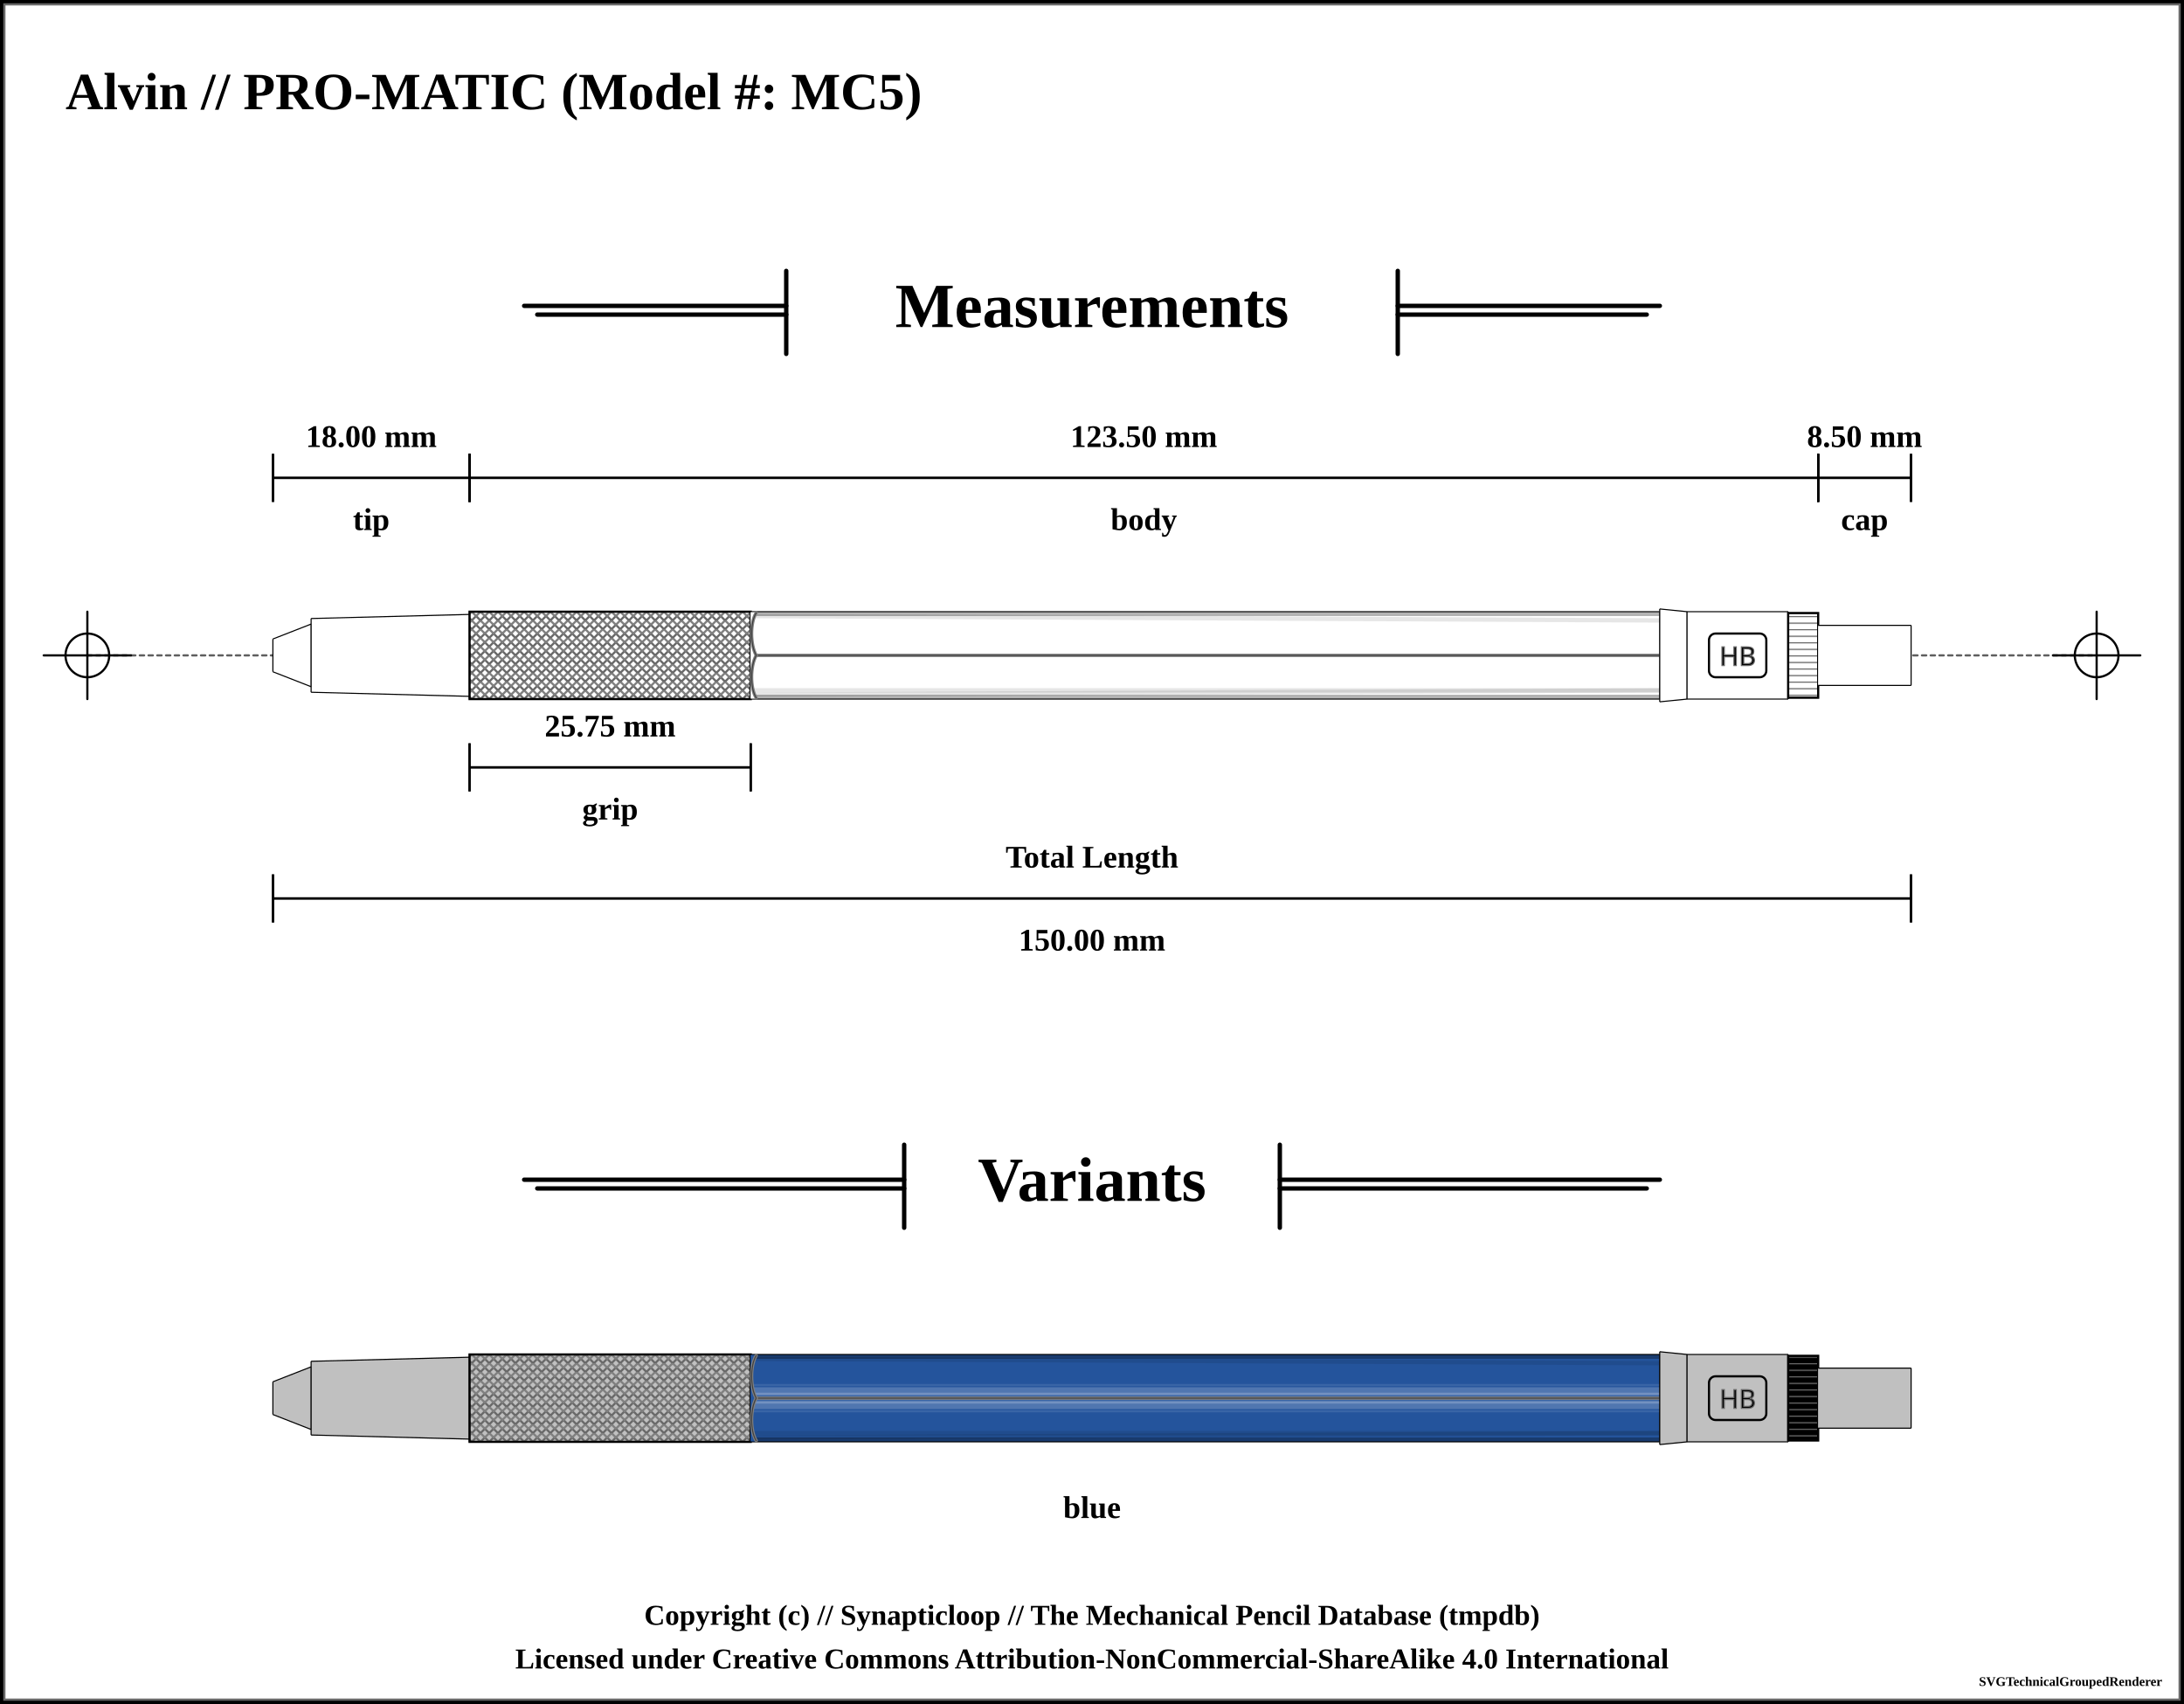
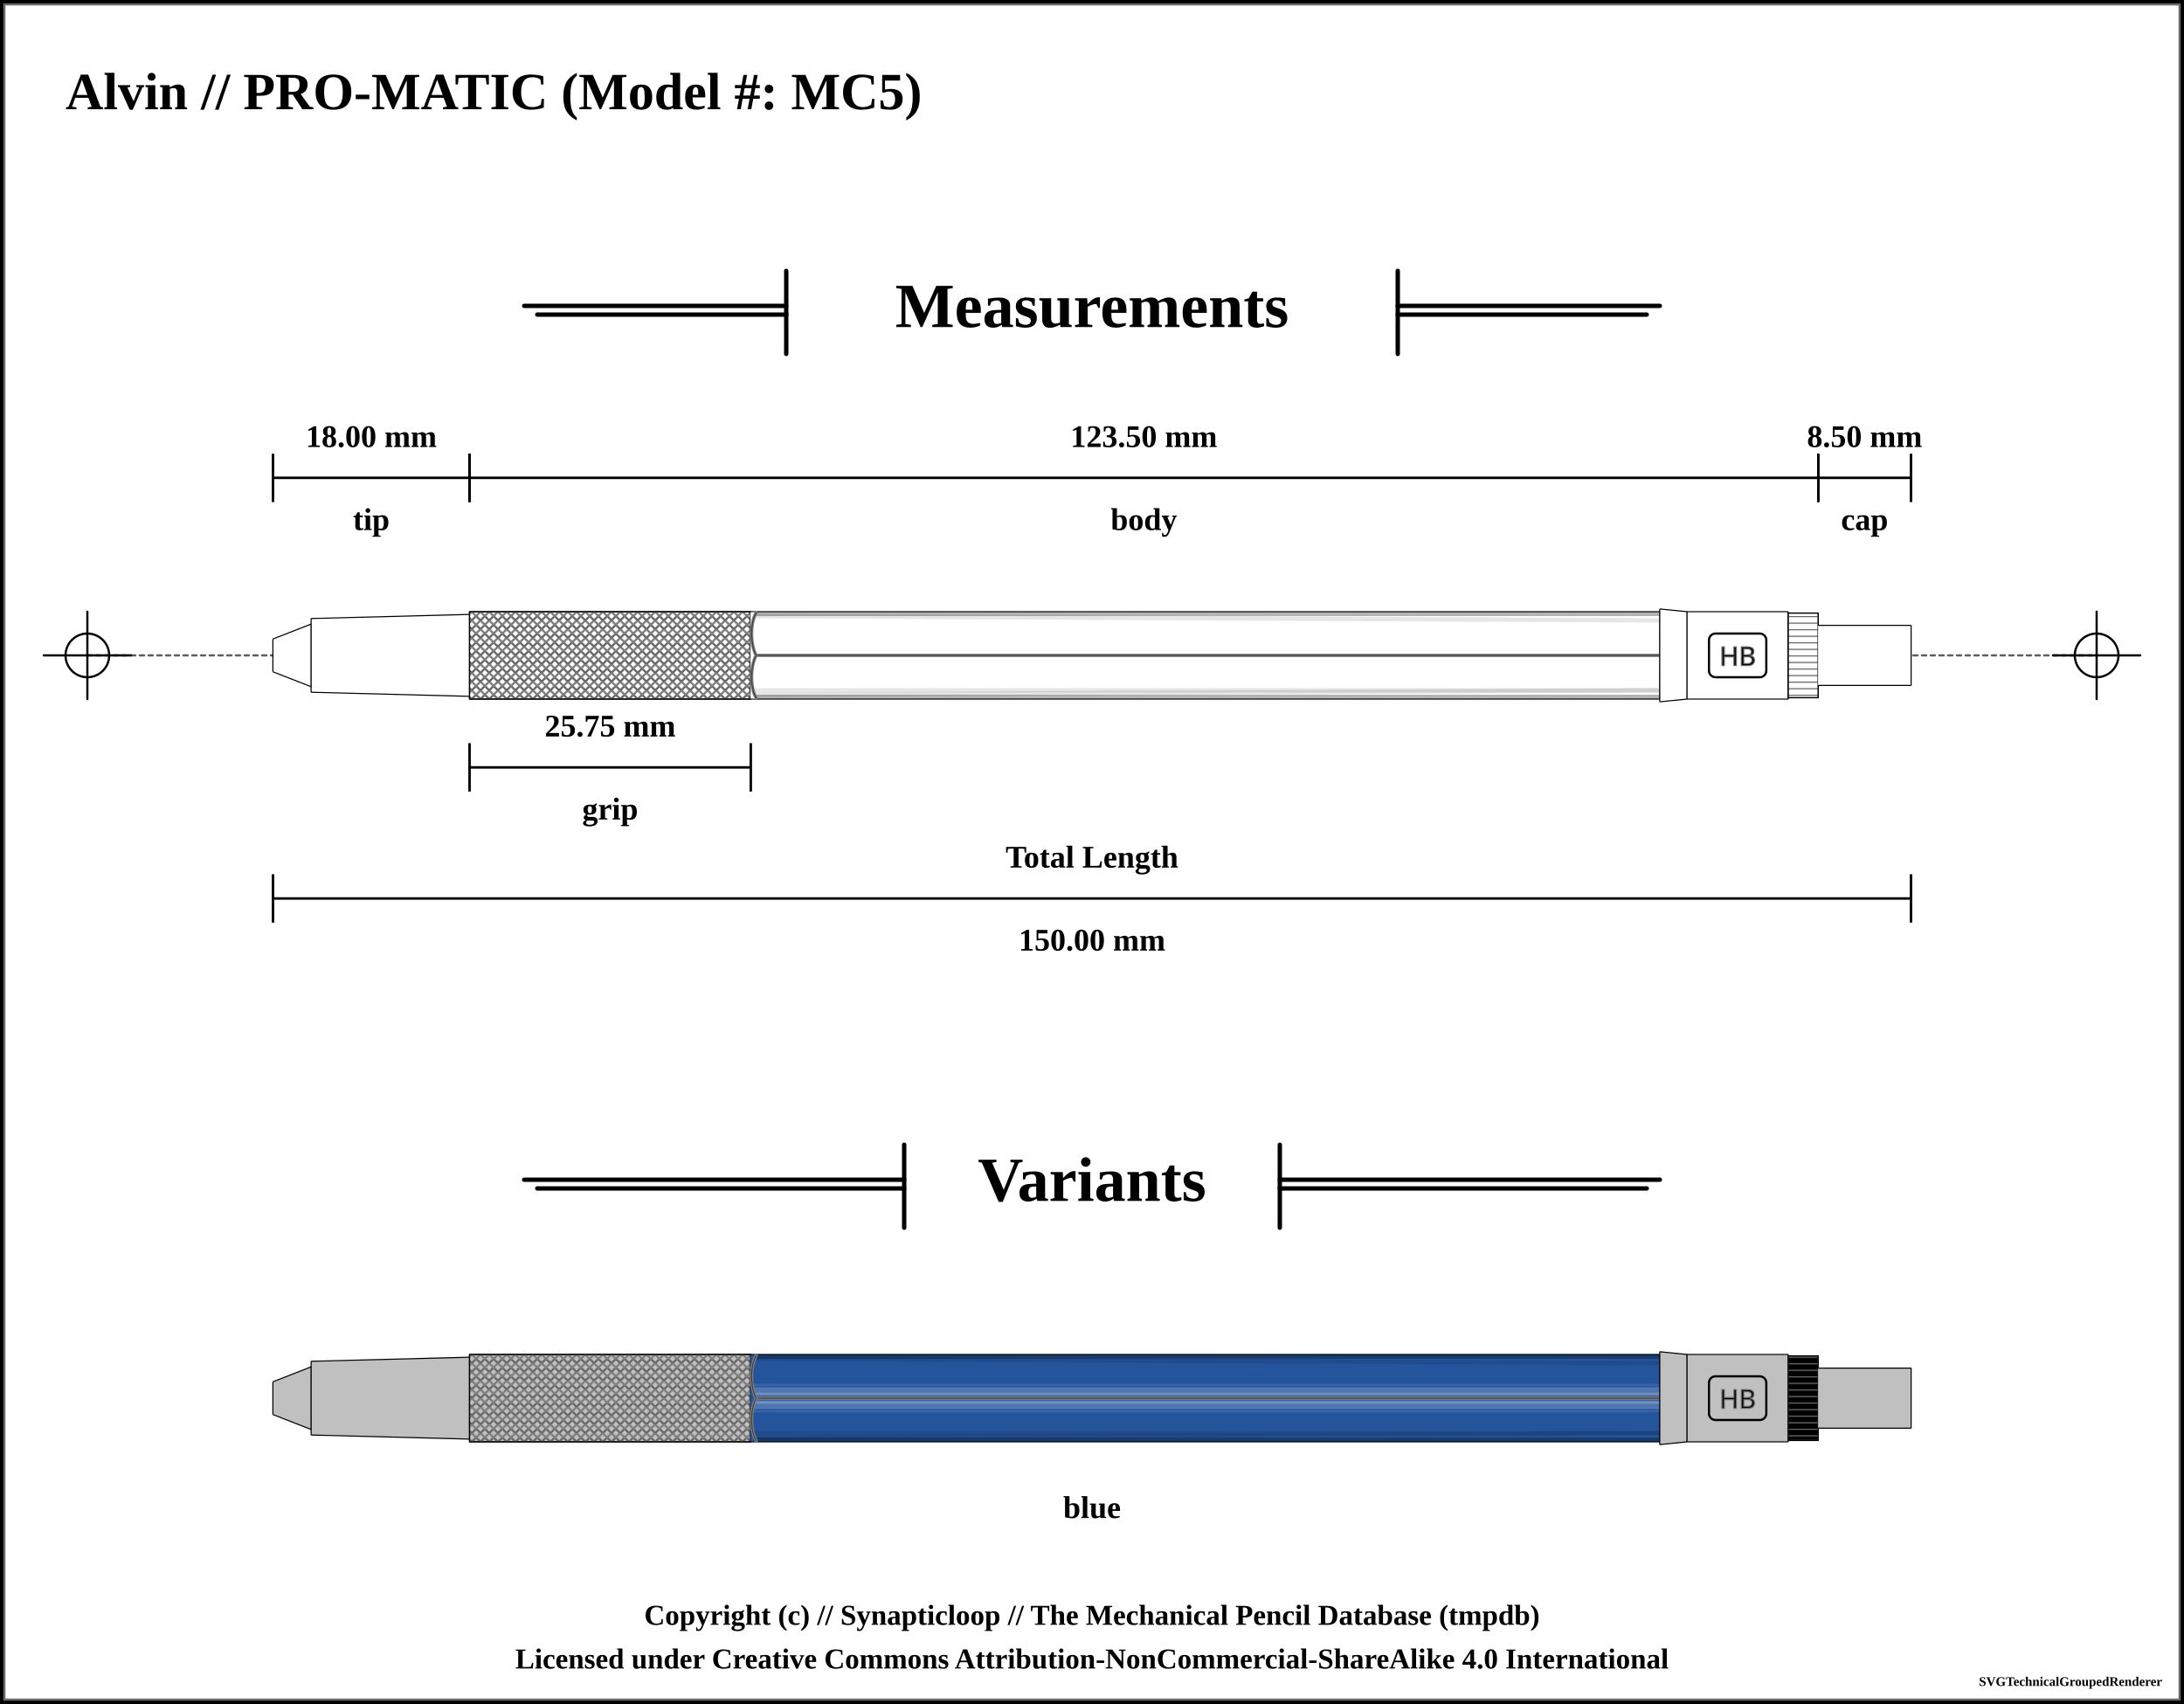
<svg xmlns="http://www.w3.org/2000/svg" width="1000" height="780">
  <pattern id="knurled-large" patternUnits="userSpaceOnUse" width="12" height="12">
    <path stroke="dimgray" stroke-linecap="round" stroke-width="1" d="M 6,6 L 12,12" />
    <path stroke="dimgray" stroke-linecap="round" stroke-width="1" d="M 6,6 L 0,12" />
    <path stroke="gray" stroke-linecap="round" stroke-width="1" d="M 6,6 L 12,0" />
    <path stroke="gray" stroke-linecap="round" stroke-width="1" d="M 6,6 L 0,0" />
  </pattern>
  <pattern id="knurled-small" patternUnits="userSpaceOnUse" width="4" height="4">
    <path stroke="dimgray" stroke-linecap="round" stroke-width="1" d="M 2,2 L 4,4" />
    <path stroke="dimgray" stroke-linecap="round" stroke-width="1" d="M 2,2 L 0,4" />
    <path stroke="gray" stroke-linecap="round" stroke-width="1" d="M 2,2 L 4,0" />
    <path stroke="gray" stroke-linecap="round" stroke-width="1" d="M 2,2 L 0,0" />
  </pattern>
  <pattern id="knurled" patternUnits="userSpaceOnUse" width="8" height="8">
    <path stroke="dimgray" stroke-linecap="round" stroke-width="1" d="M 4,4 L 8,8" />
    <path stroke="dimgray" stroke-linecap="round" stroke-width="1" d="M 4,4 L 0,8" />
    <path stroke="gray" stroke-linecap="round" stroke-width="1" d="M 4,4 L 8,0" />
    <path stroke="gray" stroke-linecap="round" stroke-width="1" d="M 4,4 L 0,0" />
  </pattern>
  <pattern id="lined" patternUnits="userSpaceOnUse" width="3" height="3">
    <path stroke="dimgray" stroke-linecap="round" stroke-width="1" d="M 0,0 L 3,0" />
  </pattern>
  <pattern id="ridged" patternUnits="userSpaceOnUse" width="3" height="3">
    <path stroke="dimgray" stroke-linecap="round" stroke-width="1" d="M 0,0 L 0,3" />
  </pattern>
  <pattern id="spring" patternUnits="userSpaceOnUse" width="8" height="60">
    <path stroke="dimgray" stroke-linecap="round" stroke-width="2" d="M 1,1 L 8,60" />
    <path stroke="white" stroke-linecap="round" stroke-width="1" d="M 1,1 L 8,60" />
  </pattern>
  <rect x="0" y="0" width="1000" height="780" fill="white" stroke="black" stroke-width="4" />
  <rect x="2" y="2" width="996" height="776" fill="white" stroke="dimgray" stroke-width="1" />
  <g transform="rotate(0 0 0)">
    <text x="30" y="50" font-size="2.0em" font-weight="bold"> Alvin // PRO-MATIC (Model #: MC5)</text>
    <line x1="360" y1="124" x2="360" y2="162" stroke="black" stroke-linecap="round" stroke-width="2" />
    <line x1="240" y1="140" x2="360" y2="140" stroke-linecap="round" stroke="black" stroke-width="2" />
    <line x1="246" y1="144" x2="360" y2="144" stroke-linecap="round" stroke="black" stroke-width="2" />
    <text x="500" y="140" font-size="2.4em" font-weight="bold" text-anchor="middle" dominant-baseline="central">Measurements</text>
    <line x1="640" y1="140" x2="760" y2="140" stroke-linecap="round" stroke="black" stroke-width="2" />
    <line x1="640" y1="144" x2="754" y2="144" stroke-linecap="round" stroke="black" stroke-width="2" />
    <line x1="640" y1="124" x2="640" y2="162" stroke="black" stroke-linecap="round" stroke-width="2" />
    <line x1="40" y1="300" x2="960" y2="300" stroke-linecap="round" stroke="#5f5f5f" stroke-dasharray="2" stroke-width="1" />
    <line x1="20" y1="300" x2="60" y2="300" stroke-linecap="round" stroke="#000000" stroke-width="1" />
    <line x1="40" y1="280" x2="40" y2="320" stroke="#000000" stroke-linecap="round" stroke-width="1" />
    <circle r="10" cx="40" cy="300" fill="white" fill-opacity="0" stroke="#000000" stroke-width="1" />
    <line x1="940" y1="300" x2="980" y2="300" stroke-linecap="round" stroke="#000000" stroke-width="1" />
    <line x1="960" y1="280" x2="960" y2="320" stroke="#000000" stroke-linecap="round" stroke-width="1" />
    <circle r="10" cx="960" cy="300" fill="white" fill-opacity="0" stroke="#000000" stroke-width="1" />
    <path d="M124.95 292.5 L142.55 285.625 L142.55 314.375 L124.95 307.5 L124.95 292.5" stroke-width="0" stroke="none" stroke-linejoin="round" fill="white" fill-opacity="1" />
    <path d="M124.95 292.5 L142.55 285.625 M142.55 314.375 L124.95 307.5" stroke-width="0.5" stroke="black" stroke-linejoin="round" fill="white" fill-opacity="1" />
    <path d="M142.55 285.625 L142.55 314.375" stroke-width="0.5" stroke="black" stroke-linejoin="round" fill="white" fill-opacity="1" />
    <path d="M124.95 292.5 L124.95 307.5" stroke-width="0.5" stroke="black" stroke-linejoin="round" fill="white" fill-opacity="1" />
    <path d="M142.45 283.125 L215.05 281.25 L215.05 318.75 L142.45 316.875 L142.45 283.125" stroke-width="0" stroke="none" stroke-linejoin="round" fill="white" fill-opacity="1" />
    <path d="M142.45 283.125 L215.05 281.25 M215.05 318.75 L142.45 316.875" stroke-width="0.5" stroke="black" stroke-linejoin="round" fill="white" fill-opacity="1" />
    <path d="M215.05 281.25 L215.05 318.75" stroke-width="0.5" stroke="black" stroke-linejoin="round" fill="white" fill-opacity="1" />
    <path d="M142.45 283.125 L142.45 316.875" stroke-width="0.5" stroke="black" stroke-linejoin="round" fill="white" fill-opacity="1" />
    <path d="M214.95 280 L343.8 280 L343.8 320 L214.95 320 L214.95 280" stroke-width="0" stroke="none" stroke-linejoin="round" fill="white" fill-opacity="1" />
    <path d="M214.95 280 L343.8 280 M343.8 320 L214.95 320" stroke-width="0.5" stroke="black" stroke-linejoin="round" fill="white" fill-opacity="1" />
    <path d="M343.8 280 L343.8 320" stroke-width="0.5" stroke="black" stroke-linejoin="round" fill="white" fill-opacity="1" />
    <path d="M214.95 280 L214.95 320" stroke-width="0.5" stroke="black" stroke-linejoin="round" fill="white" fill-opacity="1" />
-     <path d="M215 280 L343.75 280 L343.75 320 L215 320 Z" stroke-width="1.0" stroke="black" fill="url(#knurled-small)" />
+     <path d="M215 280 L343.75 280 L343.75 320 L215 320 Z" stroke-width="0.5" stroke="black" fill="url(#knurled-small)" />
    <path d="M343.7 280 L760.05 280 L760.05 320 L343.7 320 L343.7 280" stroke-width="0" stroke="none" stroke-linejoin="round" fill="white" fill-opacity="1" />
    <path d="M343.7 280 L760.05 280 M760.05 320 L343.7 320" stroke-width="0.5" stroke="black" stroke-linejoin="round" fill="white" fill-opacity="1" />
    <path d="M760.05 280 L760.05 320" stroke-width="0.5" stroke="black" stroke-linejoin="round" fill="white" fill-opacity="1" />
    <path d="M343.7 280 L343.7 320" stroke-width="0.5" stroke="black" stroke-linejoin="round" fill="white" fill-opacity="1" />
    <line x1="343.75" y1="297" x2="760" y2="297" stroke-width="4" stroke-opacity="0.2" stroke="white" />
    <line x1="343.75" y1="298" x2="760" y2="298" stroke-width="1" stroke-opacity="0.2" stroke="white" />
    <line x1="343.75" y1="294" x2="760" y2="294" stroke-width="1" stroke-opacity="0.1" stroke="white" />
    <line x1="343.75" y1="281" x2="760" y2="281" stroke-width="2" stroke-opacity="0.3" stroke="black" />
    <line x1="343.75" y1="282" x2="760" y2="284" stroke-width="2" stroke-opacity="0.1" stroke="black" />
    <line x1="343.75" y1="303" x2="760" y2="303" stroke-width="4" stroke-opacity="0.2" stroke="white" />
    <line x1="343.75" y1="302" x2="760" y2="302" stroke-width="1" stroke-opacity="0.2" stroke="white" />
    <line x1="343.75" y1="306" x2="760" y2="306" stroke-width="1" stroke-opacity="0.1" stroke="white" />
    <line x1="343.75" y1="316" x2="760" y2="316" stroke-width="2" stroke-opacity="0.1" stroke="black" />
    <line x1="343.75" y1="319" x2="760" y2="319" stroke-width="2" stroke-opacity="0.3" stroke="black" />
    <line x1="343.75" y1="318" x2="760" y2="316" stroke-width="2" stroke-opacity="0.1" stroke="black" />
    <line x1="346.25" y1="300" x2="762.5" y2="300" stroke-width="1.5" stroke="gray" fill="gray" stroke-opacity="1.0" />
    <line x1="346.25" y1="300" x2="762.5" y2="300" stroke-width="0.5" stroke="black" fill="none" stroke-opacity="0.5" />
    <path d="M759.95 278.75 L772.55 280 L772.55 320 L759.95 321.25 L759.95 278.75" stroke-width="0" stroke="none" stroke-linejoin="round" fill="white" fill-opacity="1" />
    <path d="M759.95 278.75 L772.55 280 M772.55 320 L759.95 321.25" stroke-width="0.5" stroke="black" stroke-linejoin="round" fill="white" fill-opacity="1" />
    <path d="M772.55 280 L772.55 320" stroke-width="0.5" stroke="black" stroke-linejoin="round" fill="white" fill-opacity="1" />
    <path d="M759.95 278.75 L759.95 321.25" stroke-width="0.5" stroke="black" stroke-linejoin="round" fill="white" fill-opacity="1" />
    <path d="M772.45 280 L818.8 280 L818.8 320 L772.45 320 L772.45 280" stroke-width="0" stroke="none" stroke-linejoin="round" fill="white" fill-opacity="1" />
    <path d="M772.45 280 L818.8 280 M818.8 320 L772.45 320" stroke-width="0.5" stroke="black" stroke-linejoin="round" fill="white" fill-opacity="1" />
    <path d="M818.8 280 L818.8 320" stroke-width="0.5" stroke="black" stroke-linejoin="round" fill="white" fill-opacity="1" />
    <path d="M772.45 280 L772.45 320" stroke-width="0.5" stroke="black" stroke-linejoin="round" fill="white" fill-opacity="1" />
    <rect x="782.5" y="290" width="26.25" height="20" rx="3" ry="3" stroke-width="1" stroke="black" fill="white" />
    <text x="795.625" y="300" text-anchor="middle" dominant-baseline="central">
      <tspan stroke="dimgray" stroke-width="0.5" font-family="sans-serif" fill="black" textLength="{this.width * 5 - 24}"> HB</tspan>
    </text>
    <path d="M818.7 280.625 L832.55 280.625 L832.55 319.375 L818.7 319.375 L818.7 280.625" stroke-width="0" stroke="none" stroke-linejoin="round" fill="white" fill-opacity="1" />
    <path d="M818.7 280.625 L832.55 280.625 M832.55 319.375 L818.7 319.375" stroke-width="0.5" stroke="black" stroke-linejoin="round" fill="white" fill-opacity="1" />
    <path d="M832.55 280.625 L832.55 319.375" stroke-width="0.5" stroke="black" stroke-linejoin="round" fill="white" fill-opacity="1" />
    <path d="M818.7 280.625 L818.7 319.375" stroke-width="0.5" stroke="black" stroke-linejoin="round" fill="white" fill-opacity="1" />
-     <path d="M818.75 280.625 L832.5 280.625 L832.5 319.375 L818.75 319.375 Z" stroke-width="1.0" stroke="black" fill="url(#lined)" />
+     <path d="M818.75 280.625 L832.5 280.625 L832.5 319.375 L818.75 319.375 Z" stroke-width="0.5" stroke="black" fill="url(#lined)" />
    <path d="M832.45 286.25 L875.05 286.25 L875.05 313.75 L832.45 313.75 L832.45 286.25" stroke-width="0" stroke="none" stroke-linejoin="round" fill="white" fill-opacity="1" />
    <path d="M832.45 286.25 L875.05 286.25 M875.05 313.75 L832.45 313.75" stroke-width="0.5" stroke="black" stroke-linejoin="round" fill="white" fill-opacity="1" />
    <path d="M875.05 286.25 L875.05 313.75" stroke-width="0.5" stroke="black" stroke-linejoin="round" fill="white" fill-opacity="1" />
    <path d="M 343.65 280.25 L 346.25 280.25 C 343.438 285, 343.438 295, 346.25 300 C 343.438 305, 343.438 315, 346.25 319.75 L 343.65 319.75 Z" stroke-width="0" stroke="0" stroke-linecap="round" fill-opacity="1" fill="white" />
    <path d="M 346.25 280.5 C 343.438 285, 343.438 295, 346.25 300 C 343.438 305, 343.438 315, 346.25 319.45" stroke-width="1.5" stroke="gray" stroke-linecap="round" fill-opacity="0" fill="none" />
    <path d="M 346.25 280.5 C 343.438 285, 343.438 295, 346.25 300 C 343.438 305, 343.438 315, 346.25 319.5" stroke-width="0.5" stroke="black" stroke-opacity="0.5" stroke-linecap="round" fill-opacity="0" fill="none" />
    <line x1="125" y1="207.75" x2="125" y2="229.75" stroke="black" stroke-width="1" />
    <line x1="125" y1="218.75" x2="215" y2="218.75" stroke="black" stroke-width="1" />
    <line x1="215" y1="207.75" x2="215" y2="229.75" stroke="black" stroke-width="1" />
    <text x="170" y="199.75" font-size="1.2em" font-weight="bold" text-anchor="middle" dominant-baseline="central" fill="black">
      <tspan x="170" dy="0">18.00 mm</tspan>
    </text>
    <line x1="125" y1="207.75" x2="125" y2="229.75" stroke="black" stroke-width="1" />
    <line x1="125" y1="218.75" x2="215" y2="218.75" stroke="black" stroke-width="1" />
    <line x1="215" y1="207.75" x2="215" y2="229.75" stroke="black" stroke-width="1" />
    <text x="170" y="237.75" font-size="1.2em" font-weight="bold" text-anchor="middle" dominant-baseline="central" fill="black">
      <tspan x="170" dy="0">tip</tspan>
    </text>
    <line x1="215" y1="207.75" x2="215" y2="229.75" stroke="black" stroke-width="1" />
    <line x1="215" y1="218.75" x2="832.5" y2="218.75" stroke="black" stroke-width="1" />
    <line x1="832.5" y1="207.75" x2="832.5" y2="229.75" stroke="black" stroke-width="1" />
    <text x="523.75" y="199.75" font-size="1.2em" font-weight="bold" text-anchor="middle" dominant-baseline="central" fill="black">
      <tspan x="523.75" dy="0">123.50 mm</tspan>
    </text>
    <line x1="215" y1="207.75" x2="215" y2="229.75" stroke="black" stroke-width="1" />
    <line x1="215" y1="218.75" x2="832.5" y2="218.75" stroke="black" stroke-width="1" />
    <line x1="832.5" y1="207.75" x2="832.5" y2="229.75" stroke="black" stroke-width="1" />
    <text x="523.75" y="237.75" font-size="1.2em" font-weight="bold" text-anchor="middle" dominant-baseline="central" fill="black">
      <tspan x="523.75" dy="0">body</tspan>
    </text>
    <line x1="832.5" y1="207.75" x2="832.5" y2="229.75" stroke="black" stroke-width="1" />
    <line x1="832.5" y1="218.75" x2="875" y2="218.75" stroke="black" stroke-width="1" />
    <line x1="875" y1="207.75" x2="875" y2="229.75" stroke="black" stroke-width="1" />
    <text x="853.75" y="199.75" font-size="1.2em" font-weight="bold" text-anchor="middle" dominant-baseline="central" fill="black">
      <tspan x="853.75" dy="0">8.50 mm</tspan>
    </text>
    <line x1="832.5" y1="207.75" x2="832.5" y2="229.75" stroke="black" stroke-width="1" />
    <line x1="832.5" y1="218.75" x2="875" y2="218.75" stroke="black" stroke-width="1" />
    <line x1="875" y1="207.75" x2="875" y2="229.75" stroke="black" stroke-width="1" />
    <text x="853.75" y="237.75" font-size="1.2em" font-weight="bold" text-anchor="middle" dominant-baseline="central" fill="black">
      <tspan x="853.75" dy="0">cap</tspan>
    </text>
    <line x1="125" y1="400.25" x2="125" y2="422.25" stroke="black" stroke-width="1" />
    <line x1="125" y1="411.25" x2="875" y2="411.25" stroke="black" stroke-width="1" />
    <line x1="875" y1="400.25" x2="875" y2="422.25" stroke="black" stroke-width="1" />
    <text x="500" y="430.25" font-size="1.2em" font-weight="bold" text-anchor="middle" dominant-baseline="central" fill="black">
      <tspan x="500" dy="0">150.00 mm</tspan>
    </text>
    <line x1="125" y1="400.25" x2="125" y2="422.25" stroke="black" stroke-width="1" />
    <line x1="125" y1="411.25" x2="875" y2="411.25" stroke="black" stroke-width="1" />
    <line x1="875" y1="400.25" x2="875" y2="422.25" stroke="black" stroke-width="1" />
    <text x="500" y="392.25" font-size="1.2em" font-weight="bold" text-anchor="middle" dominant-baseline="central" fill="black">
      <tspan x="500" dy="0">Total Length</tspan>
    </text>
    <line x1="215" y1="340.25" x2="215" y2="362.25" stroke="black" stroke-width="1" />
    <line x1="215" y1="351.25" x2="343.75" y2="351.25" stroke="black" stroke-width="1" />
    <line x1="343.75" y1="340.25" x2="343.75" y2="362.25" stroke="black" stroke-width="1" />
    <text x="279.375" y="332.25" font-size="1.2em" font-weight="bold" text-anchor="middle" dominant-baseline="central" fill="black">
      <tspan x="279.375" dy="0">25.75 mm</tspan>
    </text>
    <line x1="215" y1="340.25" x2="215" y2="362.25" stroke="black" stroke-width="1" />
    <line x1="215" y1="351.25" x2="343.75" y2="351.25" stroke="black" stroke-width="1" />
    <line x1="343.75" y1="340.25" x2="343.75" y2="362.25" stroke="black" stroke-width="1" />
    <text x="279.375" y="370.25" font-size="1.2em" font-weight="bold" text-anchor="middle" dominant-baseline="central" fill="black">
      <tspan x="279.375" dy="0">grip</tspan>
    </text>
    <line x1="414" y1="524" x2="414" y2="562" stroke="black" stroke-linecap="round" stroke-width="2" />
    <line x1="240" y1="540" x2="414" y2="540" stroke-linecap="round" stroke="black" stroke-width="2" />
    <line x1="246" y1="544" x2="414" y2="544" stroke-linecap="round" stroke="black" stroke-width="2" />
    <text x="500" y="540" font-size="2.4em" font-weight="bold" text-anchor="middle" dominant-baseline="central">Variants</text>
    <line x1="586" y1="540" x2="760" y2="540" stroke-linecap="round" stroke="black" stroke-width="2" />
    <line x1="586" y1="544" x2="754" y2="544" stroke-linecap="round" stroke="black" stroke-width="2" />
    <line x1="586" y1="524" x2="586" y2="562" stroke="black" stroke-linecap="round" stroke-width="2" />
    <path d="M124.95 632.5 L142.55 625.625 L142.55 654.375 L124.95 647.5 L124.95 632.5" stroke-width="0" stroke="none" stroke-linejoin="round" fill="silver" fill-opacity="1" />
    <path d="M124.95 632.5 L142.55 625.625 M142.55 654.375 L124.95 647.5" stroke-width="0.5" stroke="black" stroke-linejoin="round" fill="silver" fill-opacity="1" />
    <path d="M142.55 625.625 L142.55 654.375" stroke-width="0.5" stroke="black" stroke-linejoin="round" fill="silver" fill-opacity="1" />
    <path d="M124.95 632.5 L124.95 647.5" stroke-width="0.5" stroke="black" stroke-linejoin="round" fill="silver" fill-opacity="1" />
    <path d="M142.45 623.125 L215.05 621.25 L215.05 658.75 L142.45 656.875 L142.45 623.125" stroke-width="0" stroke="none" stroke-linejoin="round" fill="silver" fill-opacity="1" />
    <path d="M142.45 623.125 L215.05 621.25 M215.05 658.75 L142.45 656.875" stroke-width="0.5" stroke="black" stroke-linejoin="round" fill="silver" fill-opacity="1" />
    <path d="M215.05 621.25 L215.05 658.75" stroke-width="0.5" stroke="black" stroke-linejoin="round" fill="silver" fill-opacity="1" />
    <path d="M142.45 623.125 L142.45 656.875" stroke-width="0.5" stroke="black" stroke-linejoin="round" fill="silver" fill-opacity="1" />
    <path d="M214.95 620 L343.8 620 L343.8 660 L214.95 660 L214.95 620" stroke-width="0" stroke="none" stroke-linejoin="round" fill="silver" fill-opacity="1" />
    <path d="M214.95 620 L343.8 620 M343.8 660 L214.95 660" stroke-width="0.5" stroke="black" stroke-linejoin="round" fill="silver" fill-opacity="1" />
    <path d="M343.8 620 L343.8 660" stroke-width="0.5" stroke="black" stroke-linejoin="round" fill="silver" fill-opacity="1" />
    <path d="M214.95 620 L214.95 660" stroke-width="0.5" stroke="black" stroke-linejoin="round" fill="silver" fill-opacity="1" />
-     <path d="M215 620 L343.75 620 L343.75 660 L215 660 Z" stroke-width="1.0" stroke="black" fill="url(#knurled-small)" />
+     <path d="M215 620 L343.75 620 L343.75 660 L215 660 Z" stroke-width="0.5" stroke="black" fill="url(#knurled-small)" />
    <path d="M343.7 620 L760.05 620 L760.05 660 L343.7 660 L343.7 620" stroke-width="0" stroke="none" stroke-linejoin="round" fill="#24549C" fill-opacity="1" />
    <path d="M343.7 620 L760.05 620 M760.05 660 L343.7 660" stroke-width="0.5" stroke="black" stroke-linejoin="round" fill="#24549C" fill-opacity="1" />
    <path d="M760.05 620 L760.05 660" stroke-width="0.5" stroke="black" stroke-linejoin="round" fill="#24549C" fill-opacity="1" />
    <path d="M343.7 620 L343.7 660" stroke-width="0.5" stroke="black" stroke-linejoin="round" fill="#24549C" fill-opacity="1" />
    <line x1="343.75" y1="637" x2="760" y2="637" stroke-width="4" stroke-opacity="0.2" stroke="white" />
    <line x1="343.75" y1="638" x2="760" y2="638" stroke-width="1" stroke-opacity="0.2" stroke="white" />
    <line x1="343.75" y1="634" x2="760" y2="634" stroke-width="1" stroke-opacity="0.1" stroke="white" />
    <line x1="343.75" y1="621" x2="760" y2="621" stroke-width="2" stroke-opacity="0.3" stroke="black" />
    <line x1="343.75" y1="622" x2="760" y2="624" stroke-width="2" stroke-opacity="0.1" stroke="black" />
    <line x1="343.75" y1="643" x2="760" y2="643" stroke-width="4" stroke-opacity="0.2" stroke="white" />
    <line x1="343.75" y1="642" x2="760" y2="642" stroke-width="1" stroke-opacity="0.2" stroke="white" />
    <line x1="343.75" y1="646" x2="760" y2="646" stroke-width="1" stroke-opacity="0.1" stroke="white" />
    <line x1="343.75" y1="656" x2="760" y2="656" stroke-width="2" stroke-opacity="0.1" stroke="black" />
    <line x1="343.75" y1="659" x2="760" y2="659" stroke-width="2" stroke-opacity="0.3" stroke="black" />
    <line x1="343.75" y1="658" x2="760" y2="656" stroke-width="2" stroke-opacity="0.1" stroke="black" />
    <line x1="346.25" y1="640" x2="762.5" y2="640" stroke-width="1.5" stroke="gray" fill="gray" stroke-opacity="1.0" />
    <line x1="346.25" y1="640" x2="762.5" y2="640" stroke-width="0.5" stroke="black" fill="none" stroke-opacity="0.5" />
    <path d="M759.95 618.75 L772.55 620 L772.55 660 L759.95 661.25 L759.95 618.75" stroke-width="0" stroke="none" stroke-linejoin="round" fill="silver" fill-opacity="1" />
    <path d="M759.95 618.75 L772.55 620 M772.55 660 L759.95 661.25" stroke-width="0.5" stroke="black" stroke-linejoin="round" fill="silver" fill-opacity="1" />
    <path d="M772.55 620 L772.55 660" stroke-width="0.5" stroke="black" stroke-linejoin="round" fill="silver" fill-opacity="1" />
    <path d="M759.95 618.75 L759.95 661.25" stroke-width="0.5" stroke="black" stroke-linejoin="round" fill="silver" fill-opacity="1" />
    <path d="M772.45 620 L818.8 620 L818.8 660 L772.45 660 L772.45 620" stroke-width="0" stroke="none" stroke-linejoin="round" fill="silver" fill-opacity="1" />
    <path d="M772.45 620 L818.8 620 M818.8 660 L772.45 660" stroke-width="0.5" stroke="black" stroke-linejoin="round" fill="silver" fill-opacity="1" />
    <path d="M818.8 620 L818.8 660" stroke-width="0.5" stroke="black" stroke-linejoin="round" fill="silver" fill-opacity="1" />
    <path d="M772.45 620 L772.45 660" stroke-width="0.5" stroke="black" stroke-linejoin="round" fill="silver" fill-opacity="1" />
    <rect x="782.5" y="630" width="26.25" height="20" rx="3" ry="3" stroke-width="1" stroke="black" fill="silver" />
    <text x="795.625" y="640" text-anchor="middle" dominant-baseline="central">
      <tspan stroke="dimgray" stroke-width="0.5" font-family="sans-serif" fill="black" textLength="{this.width * 5 - 24}"> HB</tspan>
    </text>
    <path d="M818.7 620.625 L832.55 620.625 L832.55 659.375 L818.7 659.375 L818.7 620.625" stroke-width="0" stroke="none" stroke-linejoin="round" fill="black" fill-opacity="1" />
    <path d="M818.7 620.625 L832.55 620.625 M832.55 659.375 L818.7 659.375" stroke-width="0.5" stroke="dimgray" stroke-linejoin="round" fill="black" fill-opacity="1" />
    <path d="M832.55 620.625 L832.55 659.375" stroke-width="0.5" stroke="dimgray" stroke-linejoin="round" fill="black" fill-opacity="1" />
    <path d="M818.7 620.625 L818.7 659.375" stroke-width="0.5" stroke="dimgray" stroke-linejoin="round" fill="black" fill-opacity="1" />
-     <path d="M818.75 620.625 L832.5 620.625 L832.5 659.375 L818.75 659.375 Z" stroke-width="1.0" stroke="black" fill="url(#lined)" />
+     <path d="M818.75 620.625 L832.5 620.625 L832.5 659.375 L818.75 659.375 Z" stroke-width="0.5" stroke="black" fill="url(#lined)" />
    <path d="M832.45 626.25 L875.05 626.25 L875.05 653.75 L832.45 653.75 L832.45 626.25" stroke-width="0" stroke="none" stroke-linejoin="round" fill="silver" fill-opacity="1" />
    <path d="M832.45 626.25 L875.05 626.25 M875.05 653.75 L832.45 653.75" stroke-width="0.5" stroke="black" stroke-linejoin="round" fill="silver" fill-opacity="1" />
    <path d="M875.05 626.25 L875.05 653.75" stroke-width="0.5" stroke="black" stroke-linejoin="round" fill="silver" fill-opacity="1" />
    <path d="M 343.65 620.25 L 346.25 620.25 C 343.438 625, 343.438 635, 346.25 640 C 343.438 645, 343.438 655, 346.25 659.75 L 343.65 659.75 Z" stroke-width="0" stroke="0" stroke-linecap="round" fill-opacity="1" fill="#24549C" />
    <path d="M 346.25 620.5 C 343.438 625, 343.438 635, 346.25 640 C 343.438 645, 343.438 655, 346.25 659.45" stroke-width="1.5" stroke="gray" stroke-linecap="round" fill-opacity="0" fill="none" />
    <path d="M 346.25 620.5 C 343.438 625, 343.438 635, 346.25 640 C 343.438 645, 343.438 655, 346.25 659.5" stroke-width="0.5" stroke="black" stroke-opacity="0.5" stroke-linecap="round" fill-opacity="0" fill="none" />
    <text x="500" y="690" font-size="1.2em" font-weight="bold" text-anchor="middle" dominant-baseline="central">blue</text>
  </g>
  <text x="50%" y="740" font-size="1.1em" font-weight="bold" text-anchor="middle" dominant-baseline="middle">Copyright (c) // Synapticloop // The Mechanical Pencil Database (tmpdb)</text>
  <text x="50%" y="760" font-size="1.1em" font-weight="bold" text-anchor="middle" dominant-baseline="middle">Licensed under Creative Commons Attribution-NonCommercial-ShareAlike 4.0 International</text>
  <text x="990" y="770" font-size="0.5em" font-weight="bold" text-anchor="end" dominant-baseline="middle">SVGTechnicalGroupedRenderer</text>
</svg>
